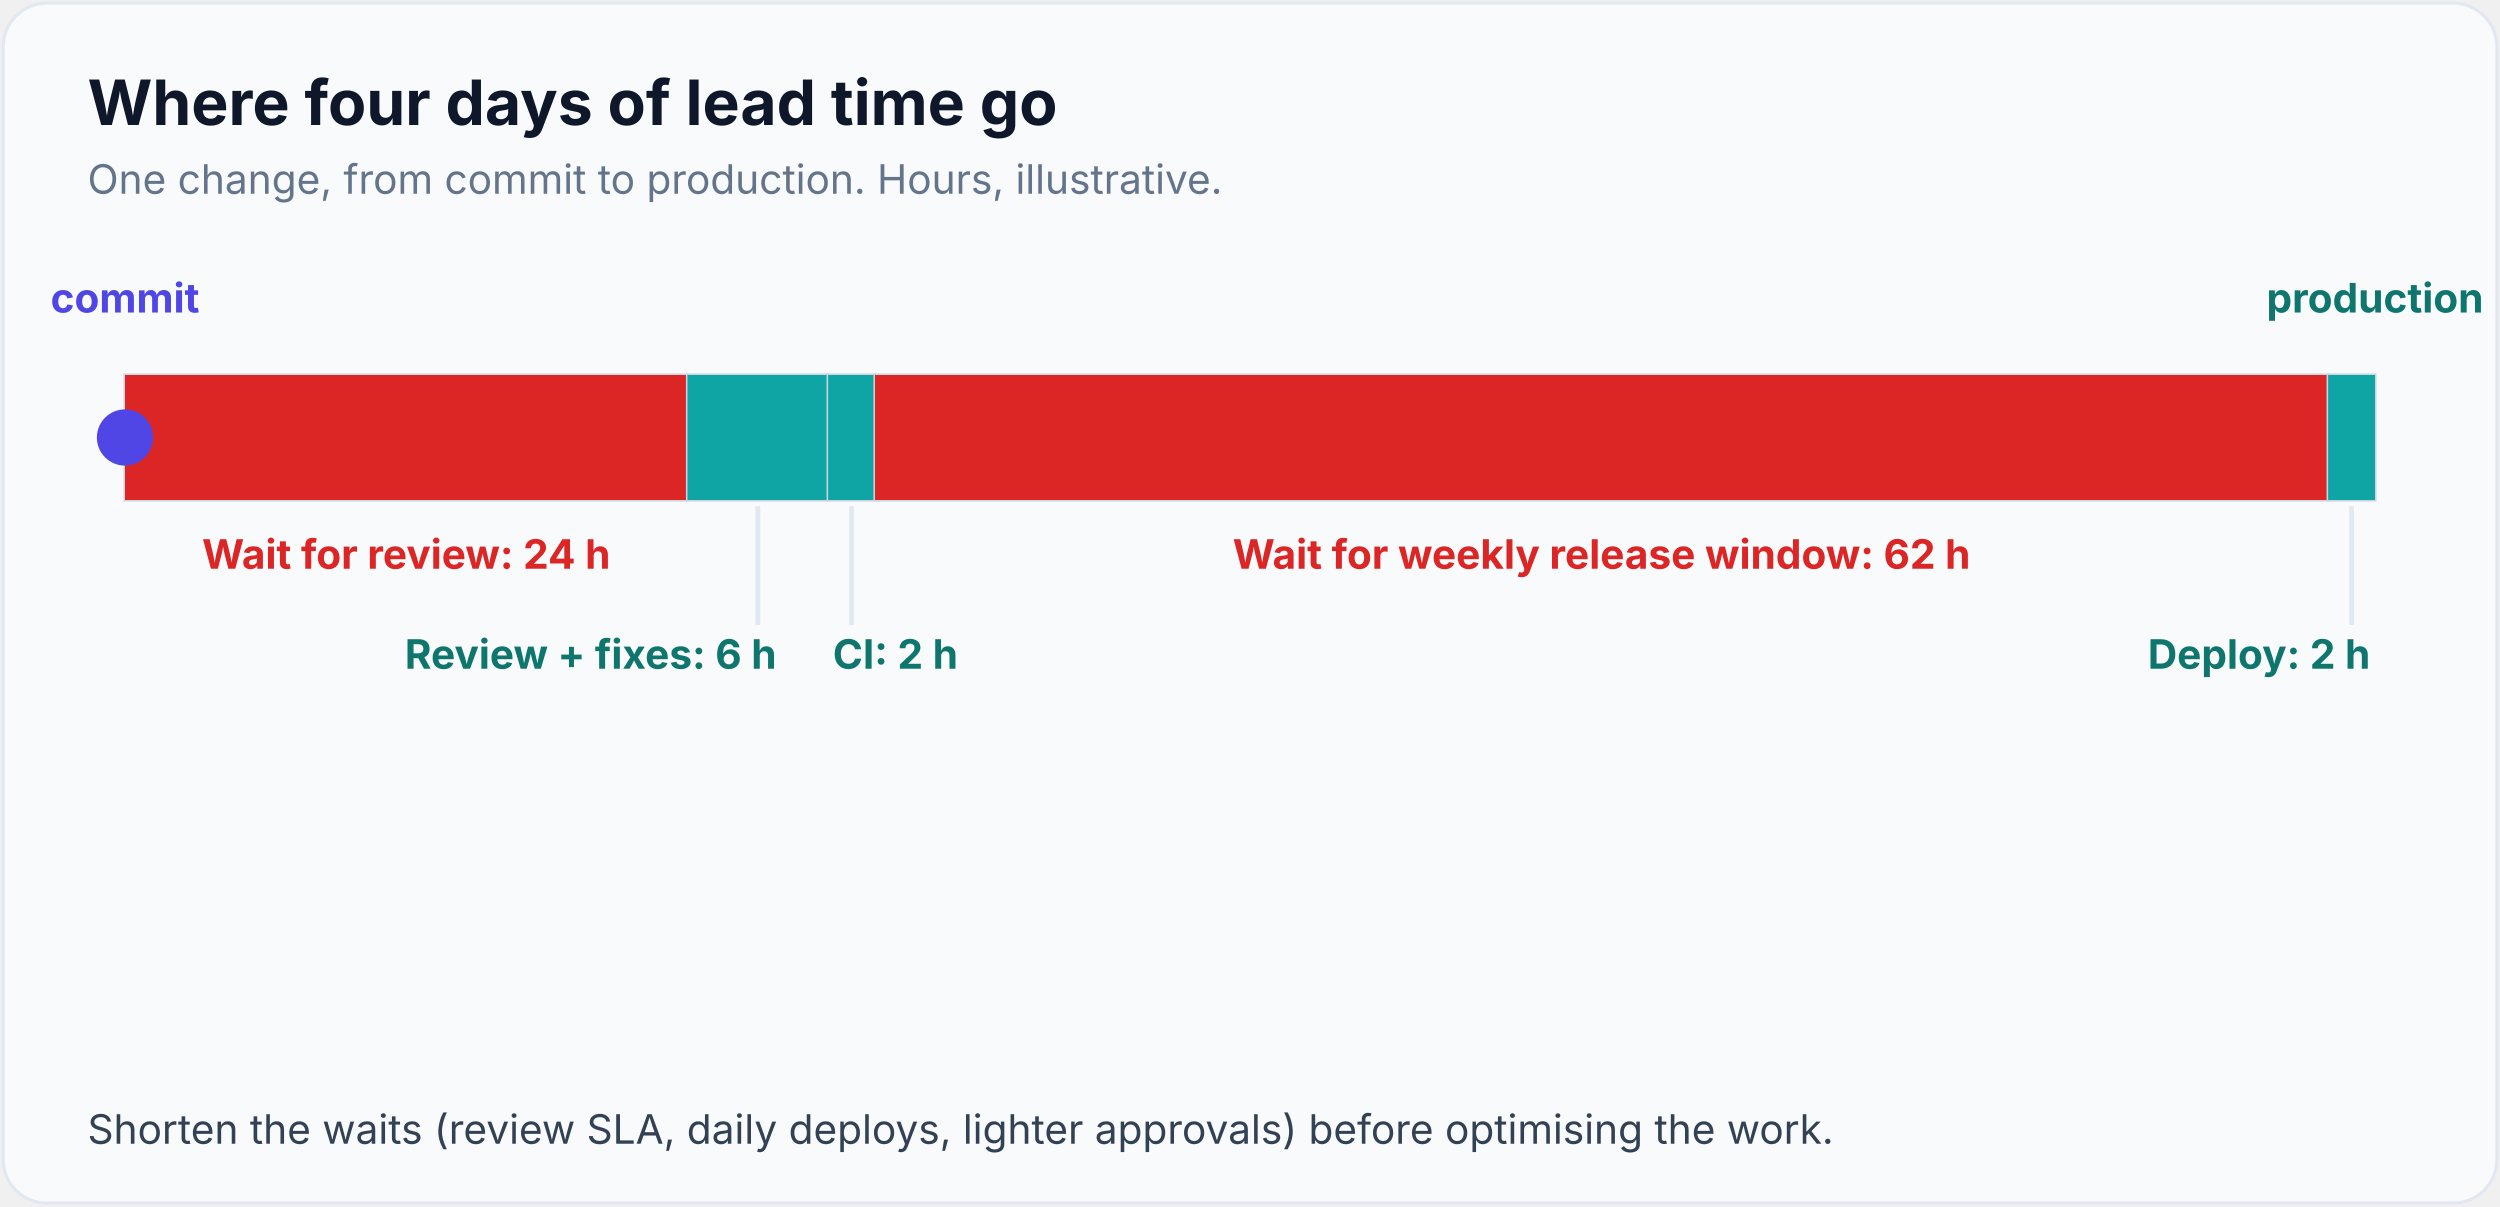
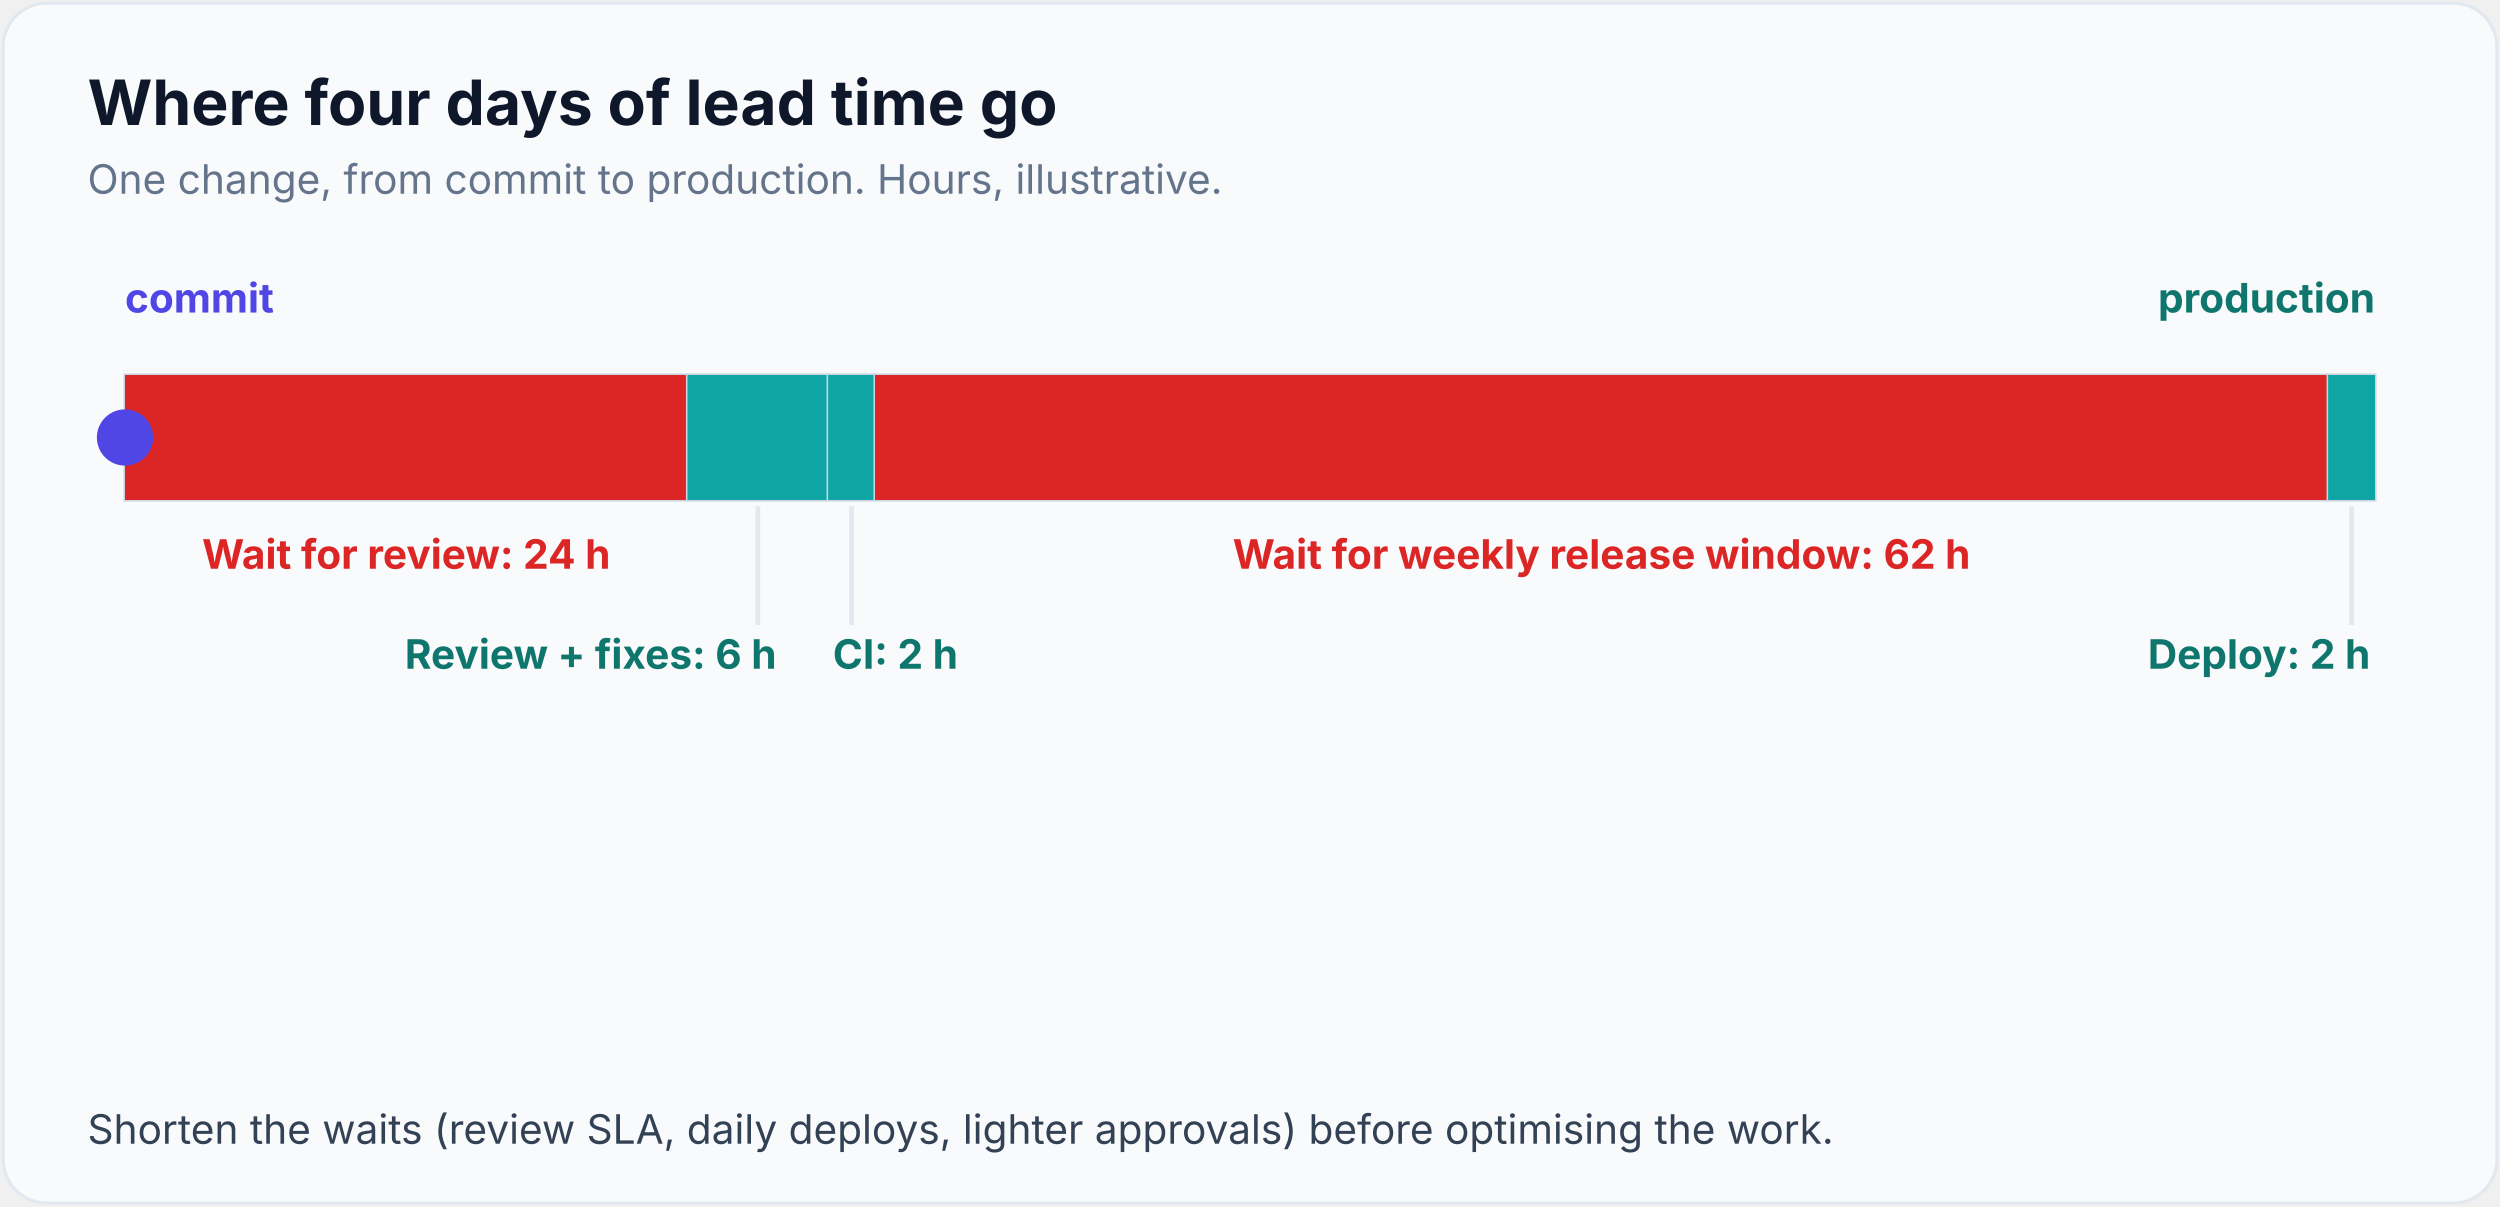
<svg xmlns="http://www.w3.org/2000/svg" viewBox="0 0 800 386" role="img" aria-labelledby="t d" font-family="Figtree, system-ui, -apple-system, 'Segoe UI', sans-serif">
  <style>
    .card{fill:#f8fafc;stroke:#e2e8f0}
    .h{fill:#0f172a;font-size:20px;font-weight:700}
    .h2{fill:#0f172a;font-size:16px;font-weight:700}
    .lbl{fill:#334155;font-size:15px;font-weight:600}
    .tx{fill:#334155;font-size:14px}
    .sm{fill:#334155;font-size:13px}
    .sub{fill:#64748b;font-size:13px}
    .mono{fill:#0f172a;font-size:13px;font-family:ui-monospace,SFMono-Regular,Menlo,Consolas,monospace}
    .box{fill:#ffffff;stroke:#cbd5e1}
    .bm{fill:#f1f5f9;stroke:#cbd5e1}
    .grid{stroke:#e2e8f0;stroke-width:1}
    .pri{fill:#4f46e5}.tea{fill:#0ea5a4}.okf{fill:#16a34a}.badf{fill:#dc2626}.wrnf{fill:#d97706}.mutf{fill:#94a3b8}
    .on{fill:#ffffff;font-size:14px;font-weight:700}
    .on13{fill:#ffffff;font-size:13px;font-weight:700}
    .prit{fill:#4f46e5;font-weight:700}.teat{fill:#0f766e;font-weight:700}.okt{fill:#16a34a;font-weight:700}
    .badt{fill:#dc2626;font-weight:700}.wrnt{fill:#b45309;font-weight:700}
    .ln{stroke:#64748b;stroke-width:2;fill:none}
    .lnp{stroke:#4f46e5;stroke-width:2.5;fill:none}.lnt{stroke:#0ea5a4;stroke-width:2.5;fill:none}
    .lno{stroke:#16a34a;stroke-width:2.5;fill:none}.lnb{stroke:#dc2626;stroke-width:2.5;fill:none}
    .lnw{stroke:#d97706;stroke-width:2.5;fill:none}
    .dash{stroke-dasharray:6 5}
    .ah{fill:#64748b}.ahp{fill:#4f46e5}.aht{fill:#0ea5a4}.aho{fill:#16a34a}.ahb{fill:#dc2626}.ahw{fill:#d97706}
    .bp{fill:#eef2ff;stroke:#4f46e5}.bt{fill:#f0fdfa;stroke:#0ea5a4}.bo{fill:#f0fdf4;stroke:#16a34a}
    .bb{fill:#fef2f2;stroke:#dc2626}.bw{fill:#fffbeb;stroke:#d97706}
    @media (prefers-color-scheme: dark){
      .card{fill:#1f2430;stroke:#334155}
      .h,.h2{fill:#f1f5f9}.lbl,.tx,.sm{fill:#e2e8f0}.sub{fill:#94a3b8}.mono{fill:#e2e8f0}
      .box{fill:#111827;stroke:#475569}.bm{fill:#1e293b;stroke:#475569}.grid{stroke:#334155}
      .pri{fill:#818cf8}.tea{fill:#2dd4bf}.okf{fill:#4ade80}.badf{fill:#f87171}.wrnf{fill:#fbbf24}.mutf{fill:#64748b}
      .on,.on13{fill:#0f172a}
      .prit{fill:#818cf8}.teat{fill:#5eead4}.okt{fill:#4ade80}.badt{fill:#f87171}.wrnt{fill:#fbbf24}
      .ln{stroke:#94a3b8}.lnp{stroke:#818cf8}.lnt{stroke:#2dd4bf}.lno{stroke:#4ade80}.lnb{stroke:#f87171}.lnw{stroke:#fbbf24}
      .ah{fill:#94a3b8}.ahp{fill:#818cf8}.aht{fill:#2dd4bf}.aho{fill:#4ade80}.ahb{fill:#f87171}.ahw{fill:#fbbf24}
      .bp{fill:#1e1b4b;stroke:#818cf8}.bt{fill:#042f2e;stroke:#2dd4bf}.bo{fill:#052e16;stroke:#4ade80}
      .bb{fill:#450a0a;stroke:#f87171}.bw{fill:#451a03;stroke:#fbbf24}
    }

    .gr{transform-box:fill-box;transform-origin:left center;animation:15s infinite linear}
    .k{opacity:0;animation:15s infinite linear}
    .tok{animation:15s infinite linear}
    @keyframes tok{0%,4%{transform:translateX(0)}80%,100%{transform:translateX(720px)}}.tok{animation-name:tok}
    @keyframes g0{0%,4%{transform:scaleX(0)}23%,100%{transform:scaleX(1)}}.g0{animation-name:g0}
    @keyframes g1{0%,23%{transform:scaleX(0)}27.75%,100%{transform:scaleX(1)}}.g1{animation-name:g1}
    @keyframes g2{0%,27.75%{transform:scaleX(0)}29.333%,100%{transform:scaleX(1)}}.g2{animation-name:g2}
    @keyframes g3{0%,29.333%{transform:scaleX(0)}78.417%,100%{transform:scaleX(1)}}.g3{animation-name:g3}
    @keyframes g4{0%,78.417%{transform:scaleX(0)}80%,100%{transform:scaleX(1)}}.g4{animation-name:g4}
    @keyframes sum{0%,79.99%{opacity:0}80%,100%{opacity:1}}.sum{animation-name:sum}
    @media (prefers-reduced-motion: reduce){.gr,.k,.tok{animation:none}.gr{transform:none}.k{opacity:1}.tok{transform:translateX(720px)}}
  </style>
  <defs>
    <marker id="ar" viewBox="0 0 10 10" refX="9" refY="5" markerWidth="7" markerHeight="7" orient="auto-start-reverse">
      <path class="ah" d="M0,0L10,5L0,10z" />
    </marker>
    <marker id="arp" viewBox="0 0 10 10" refX="9" refY="5" markerWidth="7" markerHeight="7" orient="auto-start-reverse">
      <path class="ahp" d="M0,0L10,5L0,10z" />
    </marker>
    <marker id="art" viewBox="0 0 10 10" refX="9" refY="5" markerWidth="7" markerHeight="7" orient="auto-start-reverse">
      <path class="aht" d="M0,0L10,5L0,10z" />
    </marker>
    <marker id="aro" viewBox="0 0 10 10" refX="9" refY="5" markerWidth="7" markerHeight="7" orient="auto-start-reverse">
      <path class="aho" d="M0,0L10,5L0,10z" />
    </marker>
    <marker id="arb" viewBox="0 0 10 10" refX="9" refY="5" markerWidth="7" markerHeight="7" orient="auto-start-reverse">
      <path class="ahb" d="M0,0L10,5L0,10z" />
    </marker>
    <marker id="arw" viewBox="0 0 10 10" refX="9" refY="5" markerWidth="7" markerHeight="7" orient="auto-start-reverse">
      <path class="ahw" d="M0,0L10,5L0,10z" />
    </marker>
  </defs>
  <rect class="card" x="1" y="1" width="798" height="384" rx="14" />
  <text class="h" x="28" y="40">Where four days of lead time go</text>
  <text class="sub" x="28" y="62">One change, from commit to production. Hours, illustrative.</text>
-   <text class="prit" x="40" y="100" text-anchor="middle" style="font-size:13px">commit</text>
-   <text class="teat" x="760" y="100" text-anchor="middle" style="font-size:13px">production</text>
+   <text class="prit" x="40" y="100" style="font-size:13px">commit</text>
+   <text class="teat" x="760" y="100" text-anchor="end" style="font-size:13px">production</text>
  <rect class="bm" x="40" y="120" width="180" height="40" rx="0" stroke-width="1" />
  <rect class="badf gr g0" x="40" y="120" width="180" height="40" />
  <text class="badt" x="130" y="182" text-anchor="middle" style="font-size:13px">Wait for review: 24 h</text>
  <rect class="bm" x="220" y="120" width="45" height="40" rx="0" stroke-width="1" />
  <rect class="tea gr g1" x="220" y="120" width="45" height="40" />
  <line class="grid" x1="242.5" y1="162" x2="242.5" y2="200" style="stroke-width:1.5" />
  <text class="teat" x="248.5" y="214" text-anchor="end" style="font-size:13px">Review + fixes: 6 h</text>
  <rect class="bm" x="265" y="120" width="15" height="40" rx="0" stroke-width="1" />
  <rect class="tea gr g2" x="265" y="120" width="15" height="40" />
  <line class="grid" x1="272.5" y1="162" x2="272.5" y2="200" style="stroke-width:1.5" />
  <text class="teat" x="266.5" y="214" text-anchor="start" style="font-size:13px">CI: 2 h</text>
  <rect class="bm" x="280" y="120" width="465" height="40" rx="0" stroke-width="1" />
  <rect class="badf gr g3" x="280" y="120" width="465" height="40" />
  <text class="badt" x="512.5" y="182" text-anchor="middle" style="font-size:13px">Wait for weekly release window: 62 h</text>
  <rect class="bm" x="745" y="120" width="15" height="40" rx="0" stroke-width="1" />
  <rect class="tea gr g4" x="745" y="120" width="15" height="40" />
  <line class="grid" x1="752.5" y1="162" x2="752.5" y2="200" style="stroke-width:1.5" />
  <text class="teat" x="758.5" y="214" text-anchor="end" style="font-size:13px">Deploy: 2 h</text>
  <g class="tok">
    <circle class="pri" cx="40" cy="140" r="9" />
  </g>
  <g class="k sum">
    <rect class="bw" x="150" y="262" width="500" height="70" rx="10" stroke-width="1.5" />
    <text class="lbl" x="400" y="290" text-anchor="middle">Working: 10 h · Waiting: 86 h</text>
    <text class="wrnt" x="400" y="314" text-anchor="middle" style="font-size:14px">about 90% of the lead time is queues, not work</text>
  </g>
  <text class="sm" x="28" y="366">Shorten the waits (review SLA, daily deploys, lighter approvals) before optimising the work.</text>
</svg>
